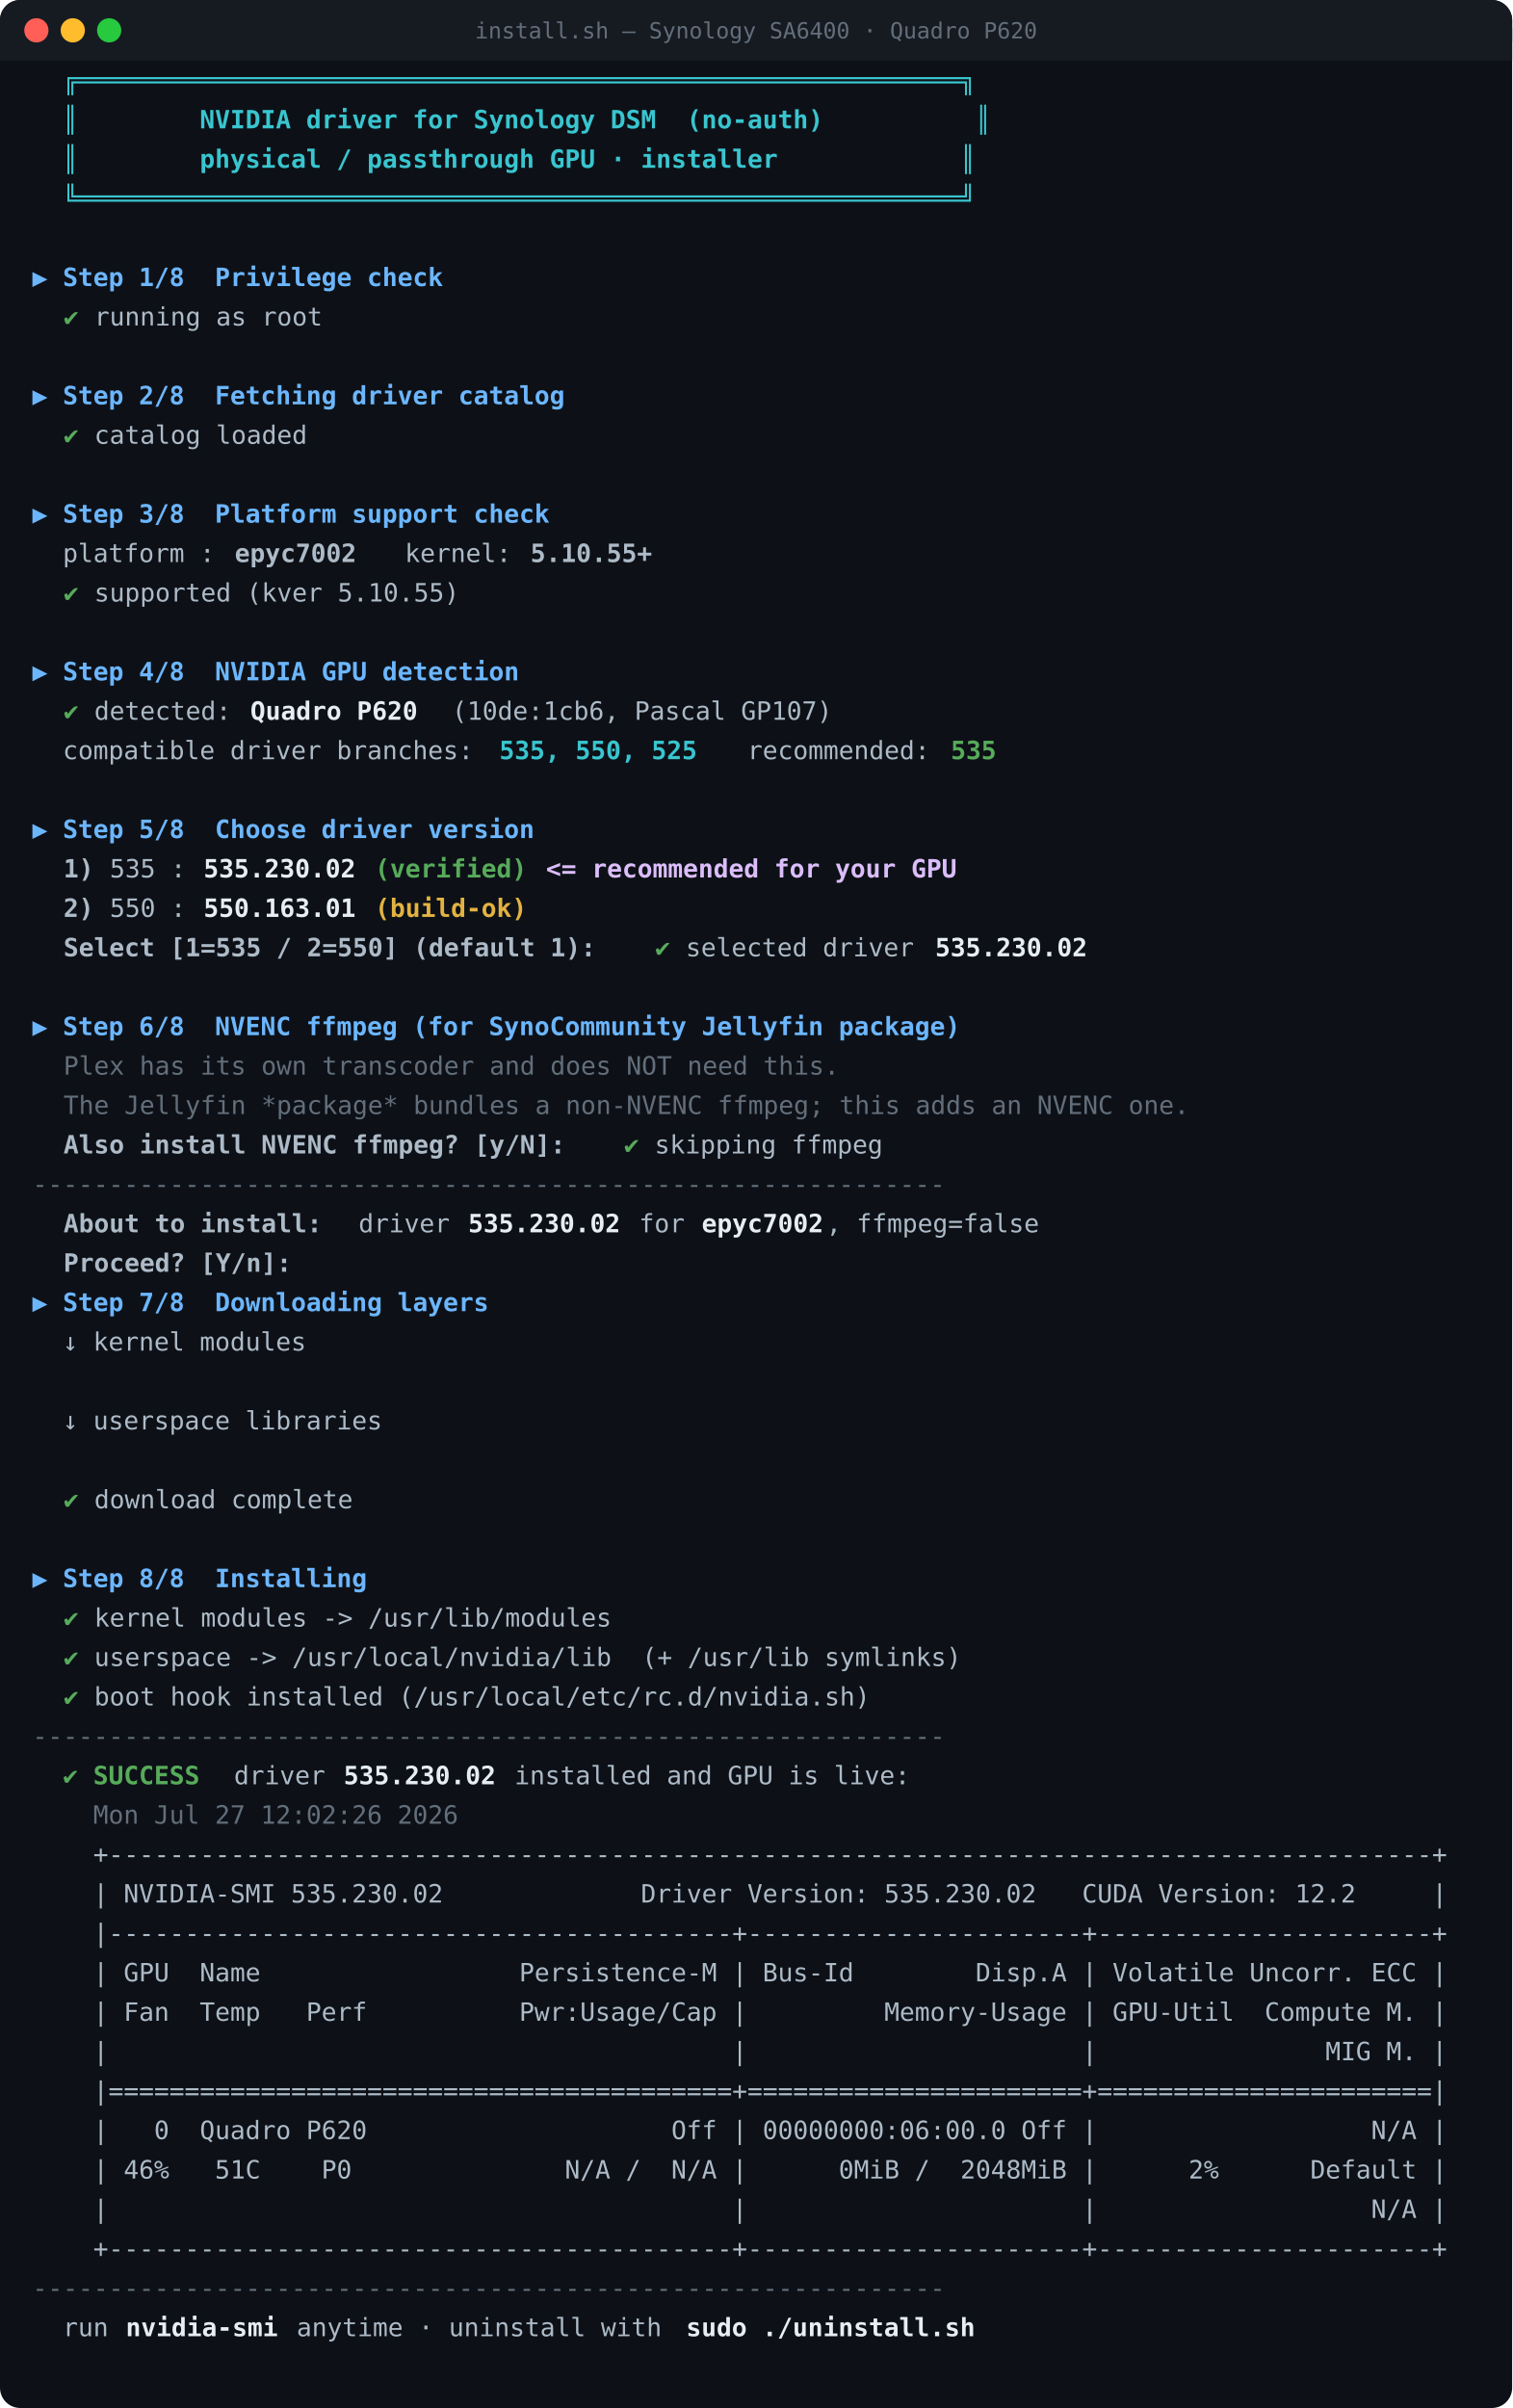
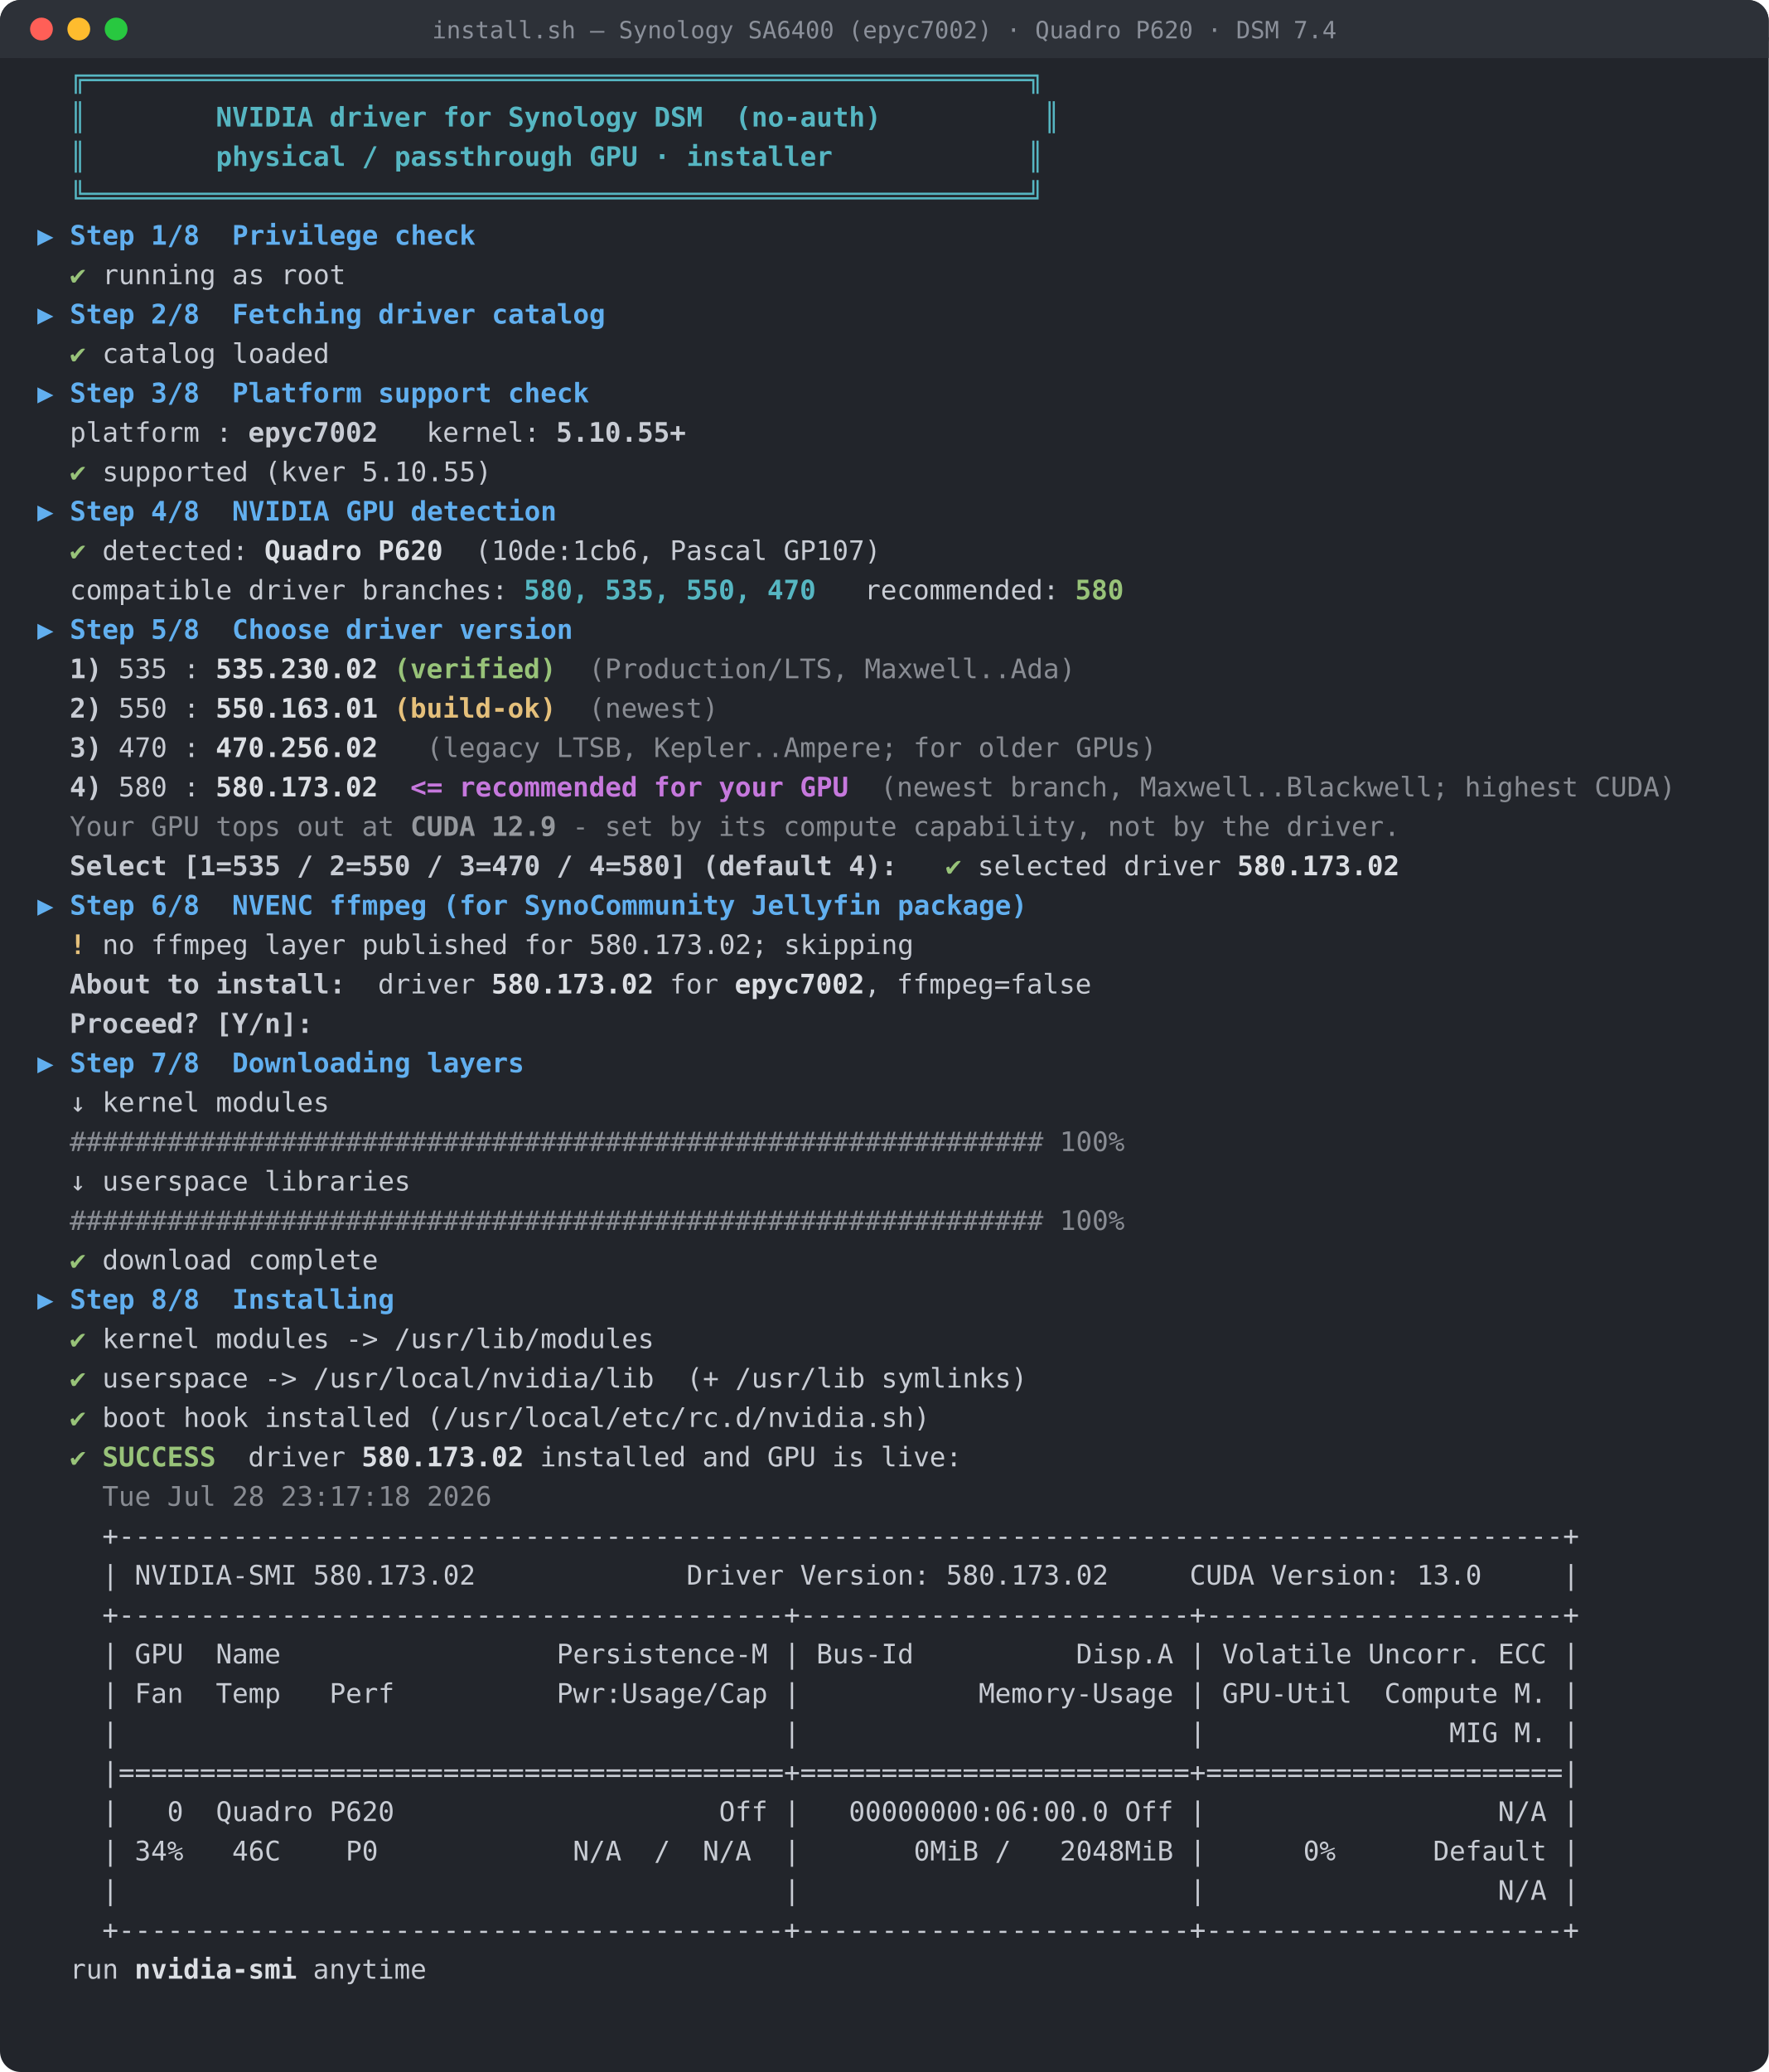
- <svg xmlns="http://www.w3.org/2000/svg" width="748" height="1191" viewBox="0 0 748 1191" font-family="SFMono-Regular,Consolas,Menlo,monospace" font-size="12.5">
-   <rect x="0" y="0" width="748" height="1191" rx="10" fill="#0d1117" />
-   <rect x="0" y="0" width="748" height="30" rx="10" fill="#161b22" />
-   <rect x="0" y="14" width="748" height="16" fill="#161b22" />
-   <circle cx="18" cy="15" r="6" fill="#ff5f56" />
-   <circle cx="36" cy="15" r="6" fill="#ffbd2e" />
-   <circle cx="54" cy="15" r="6" fill="#27c93f" />
-   <text x="374.0" y="19" fill="#636e7b" text-anchor="middle" font-size="11">install.sh — Synology SA6400 · Quadro P620</text>
-   <text x="16.0" y="44.0" fill="#39c5cf" font-weight="bold" xml:space="preserve">  ╔══════════════════════════════════════════════════════════╗</text>
-   <text x="16.0" y="63.5" fill="#39c5cf" font-weight="bold" xml:space="preserve">  ║        NVIDIA driver for Synology DSM  (no-auth)          ║</text>
-   <text x="16.0" y="83.0" fill="#39c5cf" font-weight="bold" xml:space="preserve">  ║        physical / passthrough GPU · installer            ║</text>
-   <text x="16.0" y="102.5" fill="#39c5cf" font-weight="bold" xml:space="preserve">  ╚══════════════════════════════════════════════════════════╝</text>
-   <text x="16.0" y="141.5" fill="#6cb6ff" font-weight="bold" xml:space="preserve">▶ Step 1/8  Privilege check</text>
-   <text x="16.0" y="161.0" fill="#adbac7" xml:space="preserve">  </text>
-   <text x="31.4" y="161.0" fill="#57ab5a" font-weight="bold" xml:space="preserve">✔</text>
-   <text x="39.1" y="161.0" fill="#adbac7" xml:space="preserve"> running as root</text>
-   <text x="16.0" y="200.0" fill="#6cb6ff" font-weight="bold" xml:space="preserve">▶ Step 2/8  Fetching driver catalog</text>
-   <text x="16.0" y="219.5" fill="#adbac7" xml:space="preserve">  </text>
-   <text x="31.4" y="219.5" fill="#57ab5a" font-weight="bold" xml:space="preserve">✔</text>
-   <text x="39.1" y="219.5" fill="#adbac7" xml:space="preserve"> catalog loaded</text>
-   <text x="16.0" y="258.5" fill="#6cb6ff" font-weight="bold" xml:space="preserve">▶ Step 3/8  Platform support check</text>
-   <text x="16.0" y="278.0" fill="#adbac7" xml:space="preserve">  platform : </text>
-   <text x="116.1" y="278.0" fill="#adbac7" font-weight="bold" xml:space="preserve">epyc7002</text>
-   <text x="177.7" y="278.0" fill="#adbac7" xml:space="preserve">   kernel: </text>
-   <text x="262.4" y="278.0" fill="#adbac7" font-weight="bold" xml:space="preserve">5.10.55+</text>
-   <text x="16.0" y="297.5" fill="#adbac7" xml:space="preserve">  </text>
-   <text x="31.4" y="297.5" fill="#57ab5a" font-weight="bold" xml:space="preserve">✔</text>
-   <text x="39.1" y="297.5" fill="#adbac7" xml:space="preserve"> supported (kver 5.10.55)</text>
-   <text x="16.0" y="336.5" fill="#6cb6ff" font-weight="bold" xml:space="preserve">▶ Step 4/8  NVIDIA GPU detection</text>
-   <text x="16.0" y="356.0" fill="#adbac7" xml:space="preserve">  </text>
-   <text x="31.4" y="356.0" fill="#57ab5a" font-weight="bold" xml:space="preserve">✔</text>
-   <text x="39.1" y="356.0" fill="#adbac7" xml:space="preserve"> detected: </text>
-   <text x="123.8" y="356.0" fill="#e6edf3" font-weight="bold" xml:space="preserve">Quadro P620</text>
-   <text x="208.5" y="356.0" fill="#adbac7" xml:space="preserve">  (10de:1cb6, Pascal GP107)</text>
-   <text x="16.0" y="375.5" fill="#adbac7" xml:space="preserve">  compatible driver branches: </text>
-   <text x="247.0" y="375.5" fill="#39c5cf" font-weight="bold" xml:space="preserve">535, 550, 525</text>
-   <text x="347.1" y="375.5" fill="#adbac7" xml:space="preserve">   recommended: </text>
-   <text x="470.3" y="375.5" fill="#57ab5a" font-weight="bold" xml:space="preserve">535</text>
-   <text x="16.0" y="414.5" fill="#6cb6ff" font-weight="bold" xml:space="preserve">▶ Step 5/8  Choose driver version</text>
-   <text x="16.0" y="434.0" fill="#adbac7" xml:space="preserve">  </text>
-   <text x="31.4" y="434.0" fill="#adbac7" font-weight="bold" xml:space="preserve">1)</text>
-   <text x="46.8" y="434.0" fill="#adbac7" xml:space="preserve"> 535 : </text>
-   <text x="100.7" y="434.0" fill="#e6edf3" font-weight="bold" xml:space="preserve">535.230.02</text>
-   <text x="177.7" y="434.0" fill="#adbac7" xml:space="preserve"> </text>
-   <text x="185.4" y="434.0" fill="#57ab5a" font-weight="bold" xml:space="preserve">(verified)</text>
-   <text x="262.4" y="434.0" fill="#adbac7" xml:space="preserve"> </text>
-   <text x="270.1" y="434.0" fill="#dcbdfb" font-weight="bold" xml:space="preserve">&lt;= recommended for your GPU</text>
-   <text x="16.0" y="453.5" fill="#adbac7" xml:space="preserve">  </text>
-   <text x="31.4" y="453.5" fill="#adbac7" font-weight="bold" xml:space="preserve">2)</text>
-   <text x="46.8" y="453.5" fill="#adbac7" xml:space="preserve"> 550 : </text>
-   <text x="100.7" y="453.5" fill="#e6edf3" font-weight="bold" xml:space="preserve">550.163.01</text>
-   <text x="177.7" y="453.5" fill="#adbac7" xml:space="preserve"> </text>
-   <text x="185.4" y="453.5" fill="#e3b341" font-weight="bold" xml:space="preserve">(build-ok)</text>
-   <text x="16.0" y="473.0" fill="#adbac7" xml:space="preserve">  </text>
-   <text x="31.4" y="473.0" fill="#adbac7" font-weight="bold" xml:space="preserve">Select [1=535 / 2=550] (default 1): </text>
-   <text x="308.6" y="473.0" fill="#adbac7" xml:space="preserve">  </text>
-   <text x="324.0" y="473.0" fill="#57ab5a" font-weight="bold" xml:space="preserve">✔</text>
-   <text x="331.7" y="473.0" fill="#adbac7" xml:space="preserve"> selected driver </text>
-   <text x="462.6" y="473.0" fill="#e6edf3" font-weight="bold" xml:space="preserve">535.230.02</text>
-   <text x="16.0" y="512.0" fill="#6cb6ff" font-weight="bold" xml:space="preserve">▶ Step 6/8  NVENC ffmpeg (for SynoCommunity Jellyfin package)</text>
-   <text x="16.0" y="531.5" fill="#adbac7" xml:space="preserve">  </text>
-   <text x="31.4" y="531.5" fill="#636e7b" xml:space="preserve">Plex has its own transcoder and does NOT need this.</text>
-   <text x="16.0" y="551.0" fill="#adbac7" xml:space="preserve">  </text>
-   <text x="31.4" y="551.0" fill="#636e7b" xml:space="preserve">The Jellyfin *package* bundles a non-NVENC ffmpeg; this adds an NVENC one.</text>
-   <text x="16.0" y="570.5" fill="#adbac7" xml:space="preserve">  </text>
-   <text x="31.4" y="570.5" fill="#adbac7" font-weight="bold" xml:space="preserve">Also install NVENC ffmpeg? [y/N]: </text>
-   <text x="293.2" y="570.5" fill="#adbac7" xml:space="preserve">  </text>
-   <text x="308.6" y="570.5" fill="#57ab5a" font-weight="bold" xml:space="preserve">✔</text>
-   <text x="316.3" y="570.5" fill="#adbac7" xml:space="preserve"> skipping ffmpeg</text>
-   <text x="16.0" y="590.0" fill="#636e7b" xml:space="preserve">------------------------------------------------------------</text>
-   <text x="16.0" y="609.5" fill="#adbac7" xml:space="preserve">  </text>
-   <text x="31.4" y="609.5" fill="#adbac7" font-weight="bold" xml:space="preserve">About to install:</text>
-   <text x="162.3" y="609.5" fill="#adbac7" xml:space="preserve">  driver </text>
-   <text x="231.6" y="609.5" fill="#e6edf3" font-weight="bold" xml:space="preserve">535.230.02</text>
-   <text x="308.6" y="609.5" fill="#adbac7" xml:space="preserve"> for </text>
-   <text x="347.1" y="609.5" fill="#e6edf3" font-weight="bold" xml:space="preserve">epyc7002</text>
-   <text x="408.7" y="609.5" fill="#adbac7" xml:space="preserve">, ffmpeg=false</text>
-   <text x="16.0" y="629.0" fill="#adbac7" xml:space="preserve">  </text>
-   <text x="31.4" y="629.0" fill="#adbac7" font-weight="bold" xml:space="preserve">Proceed? [Y/n]: </text>
-   <text x="16.0" y="648.5" fill="#6cb6ff" font-weight="bold" xml:space="preserve">▶ Step 7/8  Downloading layers</text>
-   <text x="16.0" y="668.0" fill="#adbac7" xml:space="preserve">  ↓ kernel modules</text>
-   <text x="16.0" y="707.0" fill="#adbac7" xml:space="preserve">  ↓ userspace libraries</text>
-   <text x="16.0" y="746.0" fill="#adbac7" xml:space="preserve">  </text>
-   <text x="31.4" y="746.0" fill="#57ab5a" font-weight="bold" xml:space="preserve">✔</text>
-   <text x="39.1" y="746.0" fill="#adbac7" xml:space="preserve"> download complete</text>
-   <text x="16.0" y="785.0" fill="#6cb6ff" font-weight="bold" xml:space="preserve">▶ Step 8/8  Installing</text>
-   <text x="16.0" y="804.5" fill="#adbac7" xml:space="preserve">  </text>
-   <text x="31.4" y="804.5" fill="#57ab5a" font-weight="bold" xml:space="preserve">✔</text>
-   <text x="39.1" y="804.5" fill="#adbac7" xml:space="preserve"> kernel modules -&gt; /usr/lib/modules</text>
-   <text x="16.0" y="824.0" fill="#adbac7" xml:space="preserve">  </text>
-   <text x="31.4" y="824.0" fill="#57ab5a" font-weight="bold" xml:space="preserve">✔</text>
-   <text x="39.1" y="824.0" fill="#adbac7" xml:space="preserve"> userspace -&gt; /usr/local/nvidia/lib  (+ /usr/lib symlinks)</text>
-   <text x="16.0" y="843.5" fill="#adbac7" xml:space="preserve">  </text>
-   <text x="31.4" y="843.5" fill="#57ab5a" font-weight="bold" xml:space="preserve">✔</text>
-   <text x="39.1" y="843.5" fill="#adbac7" xml:space="preserve"> boot hook installed (/usr/local/etc/rc.d/nvidia.sh)</text>
-   <text x="16.0" y="863.0" fill="#636e7b" xml:space="preserve">------------------------------------------------------------</text>
-   <text x="16.0" y="882.5" fill="#57ab5a" font-weight="bold" xml:space="preserve">  ✔ SUCCESS</text>
-   <text x="100.7" y="882.5" fill="#adbac7" xml:space="preserve">  driver </text>
-   <text x="170.0" y="882.5" fill="#e6edf3" font-weight="bold" xml:space="preserve">535.230.02</text>
-   <text x="247.0" y="882.5" fill="#adbac7" xml:space="preserve"> installed and GPU is live:</text>
-   <text x="16.0" y="902.0" fill="#636e7b" xml:space="preserve">    Mon Jul 27 12:02:26 2026       </text>
-   <text x="16.0" y="921.5" fill="#adbac7" xml:space="preserve">    +---------------------------------------------------------------------------------------+</text>
-   <text x="16.0" y="941.0" fill="#adbac7" xml:space="preserve">    | NVIDIA-SMI 535.230.02             Driver Version: 535.230.02   CUDA Version: 12.2     |</text>
-   <text x="16.0" y="960.5" fill="#adbac7" xml:space="preserve">    |-----------------------------------------+----------------------+----------------------+</text>
-   <text x="16.0" y="980.0" fill="#adbac7" xml:space="preserve">    | GPU  Name                 Persistence-M | Bus-Id        Disp.A | Volatile Uncorr. ECC |</text>
-   <text x="16.0" y="999.5" fill="#adbac7" xml:space="preserve">    | Fan  Temp   Perf          Pwr:Usage/Cap |         Memory-Usage | GPU-Util  Compute M. |</text>
-   <text x="16.0" y="1019.0" fill="#adbac7" xml:space="preserve">    |                                         |                      |               MIG M. |</text>
-   <text x="16.0" y="1038.5" fill="#adbac7" xml:space="preserve">    |=========================================+======================+======================|</text>
-   <text x="16.0" y="1058.0" fill="#adbac7" xml:space="preserve">    |   0  Quadro P620                    Off | 00000000:06:00.0 Off |                  N/A |</text>
-   <text x="16.0" y="1077.5" fill="#adbac7" xml:space="preserve">    | 46%   51C    P0              N/A /  N/A |      0MiB /  2048MiB |      2%      Default |</text>
-   <text x="16.0" y="1097.0" fill="#adbac7" xml:space="preserve">    |                                         |                      |                  N/A |</text>
-   <text x="16.0" y="1116.5" fill="#adbac7" xml:space="preserve">    +-----------------------------------------+----------------------+----------------------+</text>
-   <text x="16.0" y="1136.0" fill="#636e7b" xml:space="preserve">------------------------------------------------------------</text>
-   <text x="16.0" y="1155.5" fill="#adbac7" xml:space="preserve">  run </text>
-   <text x="62.2" y="1155.5" fill="#e6edf3" font-weight="bold" xml:space="preserve">nvidia-smi</text>
-   <text x="139.2" y="1155.5" fill="#adbac7" xml:space="preserve"> anytime · uninstall with </text>
-   <text x="339.4" y="1155.5" fill="#e6edf3" font-weight="bold" xml:space="preserve">sudo ./uninstall.sh</text>
+ <svg xmlns="http://www.w3.org/2000/svg" width="853" height="999" viewBox="0 0 853 999" font-family="ui-monospace,SFMono-Regular,Menlo,Consolas,monospace" font-size="13">
+   <rect width="853" height="999" rx="10" fill="#22252b" />
+   <rect width="853" height="28" rx="10" fill="#2d3138" />
+   <rect y="18" width="853" height="10" fill="#2d3138" />
+   <circle cx="20" cy="14" r="5.5" fill="#ff5f57" />
+   <circle cx="38" cy="14" r="5.5" fill="#febc2e" />
+   <circle cx="56" cy="14" r="5.5" fill="#28c840" />
+   <text x="426.5" y="18.5" text-anchor="middle" fill="#8b909a" font-size="11.5">install.sh — Synology SA6400 (epyc7002) · Quadro P620 · DSM 7.4</text>
+   <text x="18.0" y="42.0" fill="#56b6c2" font-weight="700" xml:space="preserve">  ╔══════════════════════════════════════════════════════════╗</text>
+   <text x="18.0" y="61.0" fill="#56b6c2" font-weight="700" xml:space="preserve">  ║        NVIDIA driver for Synology DSM  (no-auth)          ║</text>
+   <text x="18.0" y="80.0" fill="#56b6c2" font-weight="700" xml:space="preserve">  ║        physical / passthrough GPU · installer            ║</text>
+   <text x="18.0" y="99.0" fill="#56b6c2" font-weight="700" xml:space="preserve">  ╚══════════════════════════════════════════════════════════╝</text>
+   <text x="18.0" y="118.0" fill="#61afef" font-weight="700" xml:space="preserve">▶ Step 1/8  Privilege check</text>
+   <text x="18.0" y="137.0" fill="#c8ccd4" xml:space="preserve">  </text>
+   <text x="33.6" y="137.0" fill="#98c379" font-weight="700" xml:space="preserve">✔</text>
+   <text x="41.5" y="137.0" fill="#c8ccd4" xml:space="preserve"> running as root</text>
+   <text x="18.0" y="156.0" fill="#61afef" font-weight="700" xml:space="preserve">▶ Step 2/8  Fetching driver catalog</text>
+   <text x="18.0" y="175.0" fill="#c8ccd4" xml:space="preserve">  </text>
+   <text x="33.6" y="175.0" fill="#98c379" font-weight="700" xml:space="preserve">✔</text>
+   <text x="41.5" y="175.0" fill="#c8ccd4" xml:space="preserve"> catalog loaded</text>
+   <text x="18.0" y="194.0" fill="#61afef" font-weight="700" xml:space="preserve">▶ Step 3/8  Platform support check</text>
+   <text x="18.0" y="213.0" fill="#c8ccd4" xml:space="preserve">  platform : </text>
+   <text x="119.7" y="213.0" fill="#c8ccd4" font-weight="700" xml:space="preserve">epyc7002</text>
+   <text x="182.2" y="213.0" fill="#c8ccd4" xml:space="preserve">   kernel: </text>
+   <text x="268.2" y="213.0" fill="#c8ccd4" font-weight="700" xml:space="preserve">5.10.55+</text>
+   <text x="18.0" y="232.0" fill="#c8ccd4" xml:space="preserve">  </text>
+   <text x="33.6" y="232.0" fill="#98c379" font-weight="700" xml:space="preserve">✔</text>
+   <text x="41.5" y="232.0" fill="#c8ccd4" xml:space="preserve"> supported (kver 5.10.55)</text>
+   <text x="18.0" y="251.0" fill="#61afef" font-weight="700" xml:space="preserve">▶ Step 4/8  NVIDIA GPU detection</text>
+   <text x="18.0" y="270.0" fill="#c8ccd4" xml:space="preserve">  </text>
+   <text x="33.6" y="270.0" fill="#98c379" font-weight="700" xml:space="preserve">✔</text>
+   <text x="41.5" y="270.0" fill="#c8ccd4" xml:space="preserve"> detected: </text>
+   <text x="127.5" y="270.0" fill="#dcdfe4" font-weight="700" xml:space="preserve">Quadro P620</text>
+   <text x="213.5" y="270.0" fill="#c8ccd4" xml:space="preserve">  (10de:1cb6, Pascal GP107)</text>
+   <text x="18.0" y="289.0" fill="#c8ccd4" xml:space="preserve">  compatible driver branches: </text>
+   <text x="252.6" y="289.0" fill="#56b6c2" font-weight="700" xml:space="preserve">580, 535, 550, 470</text>
+   <text x="393.4" y="289.0" fill="#c8ccd4" xml:space="preserve">   recommended: </text>
+   <text x="518.5" y="289.0" fill="#98c379" font-weight="700" xml:space="preserve">580</text>
+   <text x="18.0" y="308.0" fill="#61afef" font-weight="700" xml:space="preserve">▶ Step 5/8  Choose driver version</text>
+   <text x="18.0" y="327.0" fill="#c8ccd4" xml:space="preserve">  </text>
+   <text x="33.6" y="327.0" fill="#c8ccd4" font-weight="700" xml:space="preserve">1)</text>
+   <text x="49.3" y="327.0" fill="#c8ccd4" xml:space="preserve"> 535 : </text>
+   <text x="104.0" y="327.0" fill="#dcdfe4" font-weight="700" xml:space="preserve">535.230.02</text>
+   <text x="182.2" y="327.0" fill="#c8ccd4" xml:space="preserve"> </text>
+   <text x="190.0" y="327.0" fill="#98c379" font-weight="700" xml:space="preserve">(verified)</text>
+   <text x="268.2" y="327.0" fill="#c8ccd4" xml:space="preserve">  </text>
+   <text x="283.9" y="327.0" fill="#c8ccd4" opacity="0.62" xml:space="preserve">(Production/LTS, Maxwell..Ada)</text>
+   <text x="18.0" y="346.0" fill="#c8ccd4" xml:space="preserve">  </text>
+   <text x="33.6" y="346.0" fill="#c8ccd4" font-weight="700" xml:space="preserve">2)</text>
+   <text x="49.3" y="346.0" fill="#c8ccd4" xml:space="preserve"> 550 : </text>
+   <text x="104.0" y="346.0" fill="#dcdfe4" font-weight="700" xml:space="preserve">550.163.01</text>
+   <text x="182.2" y="346.0" fill="#c8ccd4" xml:space="preserve"> </text>
+   <text x="190.0" y="346.0" fill="#e5c07b" font-weight="700" xml:space="preserve">(build-ok)</text>
+   <text x="268.2" y="346.0" fill="#c8ccd4" xml:space="preserve">  </text>
+   <text x="283.9" y="346.0" fill="#c8ccd4" opacity="0.62" xml:space="preserve">(newest)</text>
+   <text x="18.0" y="365.0" fill="#c8ccd4" xml:space="preserve">  </text>
+   <text x="33.6" y="365.0" fill="#c8ccd4" font-weight="700" xml:space="preserve">3)</text>
+   <text x="49.3" y="365.0" fill="#c8ccd4" xml:space="preserve"> 470 : </text>
+   <text x="104.0" y="365.0" fill="#dcdfe4" font-weight="700" xml:space="preserve">470.256.02</text>
+   <text x="182.2" y="365.0" fill="#c8ccd4" xml:space="preserve">   </text>
+   <text x="205.7" y="365.0" fill="#c8ccd4" opacity="0.62" xml:space="preserve">(legacy LTSB, Kepler..Ampere; for older GPUs)</text>
+   <text x="18.0" y="384.0" fill="#c8ccd4" xml:space="preserve">  </text>
+   <text x="33.6" y="384.0" fill="#c8ccd4" font-weight="700" xml:space="preserve">4)</text>
+   <text x="49.3" y="384.0" fill="#c8ccd4" xml:space="preserve"> 580 : </text>
+   <text x="104.0" y="384.0" fill="#dcdfe4" font-weight="700" xml:space="preserve">580.173.02</text>
+   <text x="182.2" y="384.0" fill="#c8ccd4" xml:space="preserve">  </text>
+   <text x="197.9" y="384.0" fill="#c678dd" font-weight="700" xml:space="preserve">&lt;= recommended for your GPU</text>
+   <text x="409.0" y="384.0" fill="#c8ccd4" xml:space="preserve">  </text>
+   <text x="424.6" y="384.0" fill="#c8ccd4" opacity="0.62" xml:space="preserve">(newest branch, Maxwell..Blackwell; highest CUDA)</text>
+   <text x="18.0" y="403.0" fill="#c8ccd4" xml:space="preserve">  </text>
+   <text x="33.6" y="403.0" fill="#c8ccd4" opacity="0.62" xml:space="preserve">Your GPU tops out at </text>
+   <text x="197.9" y="403.0" fill="#dcdfe4" font-weight="700" opacity="0.62" xml:space="preserve">CUDA 12.9</text>
+   <text x="268.2" y="403.0" fill="#c8ccd4" opacity="0.62" xml:space="preserve"> - set by its compute capability, not by the driver.</text>
+   <text x="18.0" y="422.0" fill="#c8ccd4" xml:space="preserve">  </text>
+   <text x="33.6" y="422.0" fill="#c8ccd4" font-weight="700" xml:space="preserve">Select [1=535 / 2=550 / 3=470 / 4=580] (default 4): </text>
+   <text x="440.3" y="422.0" fill="#c8ccd4" xml:space="preserve">  </text>
+   <text x="455.9" y="422.0" fill="#98c379" font-weight="700" xml:space="preserve">✔</text>
+   <text x="463.7" y="422.0" fill="#c8ccd4" xml:space="preserve"> selected driver </text>
+   <text x="596.7" y="422.0" fill="#dcdfe4" font-weight="700" xml:space="preserve">580.173.02</text>
+   <text x="18.0" y="441.0" fill="#61afef" font-weight="700" xml:space="preserve">▶ Step 6/8  NVENC ffmpeg (for SynoCommunity Jellyfin package)</text>
+   <text x="18.0" y="460.0" fill="#c8ccd4" xml:space="preserve">  </text>
+   <text x="33.6" y="460.0" fill="#e5c07b" font-weight="700" xml:space="preserve">!</text>
+   <text x="41.5" y="460.0" fill="#c8ccd4" xml:space="preserve"> no ffmpeg layer published for 580.173.02; skipping</text>
+   <text x="18.0" y="479.0" fill="#c8ccd4" xml:space="preserve">  </text>
+   <text x="33.6" y="479.0" fill="#c8ccd4" font-weight="700" xml:space="preserve">About to install:</text>
+   <text x="166.6" y="479.0" fill="#c8ccd4" xml:space="preserve">  driver </text>
+   <text x="237.0" y="479.0" fill="#dcdfe4" font-weight="700" xml:space="preserve">580.173.02</text>
+   <text x="315.2" y="479.0" fill="#c8ccd4" xml:space="preserve"> for </text>
+   <text x="354.3" y="479.0" fill="#dcdfe4" font-weight="700" xml:space="preserve">epyc7002</text>
+   <text x="416.8" y="479.0" fill="#c8ccd4" xml:space="preserve">, ffmpeg=false</text>
+   <text x="18.0" y="498.0" fill="#c8ccd4" xml:space="preserve">  </text>
+   <text x="33.6" y="498.0" fill="#c8ccd4" font-weight="700" xml:space="preserve">Proceed? [Y/n]: </text>
+   <text x="18.0" y="517.0" fill="#61afef" font-weight="700" xml:space="preserve">▶ Step 7/8  Downloading layers</text>
+   <text x="18.0" y="536.0" fill="#c8ccd4" xml:space="preserve">  ↓ kernel modules</text>
+   <text x="18.0" y="555.0" fill="#c8ccd4" xml:space="preserve">  </text>
+   <text x="33.6" y="555.0" fill="#c8ccd4" opacity="0.62" xml:space="preserve">############################################################ 100%</text>
+   <text x="18.0" y="574.0" fill="#c8ccd4" xml:space="preserve">  ↓ userspace libraries</text>
+   <text x="18.0" y="593.0" fill="#c8ccd4" xml:space="preserve">  </text>
+   <text x="33.6" y="593.0" fill="#c8ccd4" opacity="0.62" xml:space="preserve">############################################################ 100%</text>
+   <text x="18.0" y="612.0" fill="#c8ccd4" xml:space="preserve">  </text>
+   <text x="33.6" y="612.0" fill="#98c379" font-weight="700" xml:space="preserve">✔</text>
+   <text x="41.5" y="612.0" fill="#c8ccd4" xml:space="preserve"> download complete</text>
+   <text x="18.0" y="631.0" fill="#61afef" font-weight="700" xml:space="preserve">▶ Step 8/8  Installing</text>
+   <text x="18.0" y="650.0" fill="#c8ccd4" xml:space="preserve">  </text>
+   <text x="33.6" y="650.0" fill="#98c379" font-weight="700" xml:space="preserve">✔</text>
+   <text x="41.5" y="650.0" fill="#c8ccd4" xml:space="preserve"> kernel modules -&gt; /usr/lib/modules</text>
+   <text x="18.0" y="669.0" fill="#c8ccd4" xml:space="preserve">  </text>
+   <text x="33.6" y="669.0" fill="#98c379" font-weight="700" xml:space="preserve">✔</text>
+   <text x="41.5" y="669.0" fill="#c8ccd4" xml:space="preserve"> userspace -&gt; /usr/local/nvidia/lib  (+ /usr/lib symlinks)</text>
+   <text x="18.0" y="688.0" fill="#c8ccd4" xml:space="preserve">  </text>
+   <text x="33.6" y="688.0" fill="#98c379" font-weight="700" xml:space="preserve">✔</text>
+   <text x="41.5" y="688.0" fill="#c8ccd4" xml:space="preserve"> boot hook installed (/usr/local/etc/rc.d/nvidia.sh)</text>
+   <text x="18.0" y="707.0" fill="#98c379" font-weight="700" xml:space="preserve">  ✔ SUCCESS</text>
+   <text x="104.0" y="707.0" fill="#c8ccd4" xml:space="preserve">  driver </text>
+   <text x="174.4" y="707.0" fill="#dcdfe4" font-weight="700" xml:space="preserve">580.173.02</text>
+   <text x="252.6" y="707.0" fill="#c8ccd4" xml:space="preserve"> installed and GPU is live:</text>
+   <text x="18.0" y="726.0" fill="#c8ccd4" opacity="0.62" xml:space="preserve">    Tue Jul 28 23:17:18 2026</text>
+   <text x="18.0" y="745.0" fill="#c8ccd4" xml:space="preserve">    +-----------------------------------------------------------------------------------------+</text>
+   <text x="18.0" y="764.0" fill="#c8ccd4" xml:space="preserve">    | NVIDIA-SMI 580.173.02             Driver Version: 580.173.02     CUDA Version: 13.0     |</text>
+   <text x="18.0" y="783.0" fill="#c8ccd4" xml:space="preserve">    +-----------------------------------------+------------------------+----------------------+</text>
+   <text x="18.0" y="802.0" fill="#c8ccd4" xml:space="preserve">    | GPU  Name                 Persistence-M | Bus-Id          Disp.A | Volatile Uncorr. ECC |</text>
+   <text x="18.0" y="821.0" fill="#c8ccd4" xml:space="preserve">    | Fan  Temp   Perf          Pwr:Usage/Cap |           Memory-Usage | GPU-Util  Compute M. |</text>
+   <text x="18.0" y="840.0" fill="#c8ccd4" xml:space="preserve">    |                                         |                        |               MIG M. |</text>
+   <text x="18.0" y="859.0" fill="#c8ccd4" xml:space="preserve">    |=========================================+========================+======================|</text>
+   <text x="18.0" y="878.0" fill="#c8ccd4" xml:space="preserve">    |   0  Quadro P620                    Off |   00000000:06:00.0 Off |                  N/A |</text>
+   <text x="18.0" y="897.0" fill="#c8ccd4" xml:space="preserve">    | 34%   46C    P0            N/A  /  N/A  |       0MiB /   2048MiB |      0%      Default |</text>
+   <text x="18.0" y="916.0" fill="#c8ccd4" xml:space="preserve">    |                                         |                        |                  N/A |</text>
+   <text x="18.0" y="935.0" fill="#c8ccd4" xml:space="preserve">    +-----------------------------------------+------------------------+----------------------+</text>
+   <text x="18.0" y="954.0" fill="#c8ccd4" xml:space="preserve">  run </text>
+   <text x="64.9" y="954.0" fill="#dcdfe4" font-weight="700" xml:space="preserve">nvidia-smi</text>
+   <text x="143.1" y="954.0" fill="#c8ccd4" xml:space="preserve"> anytime</text>
</svg>
